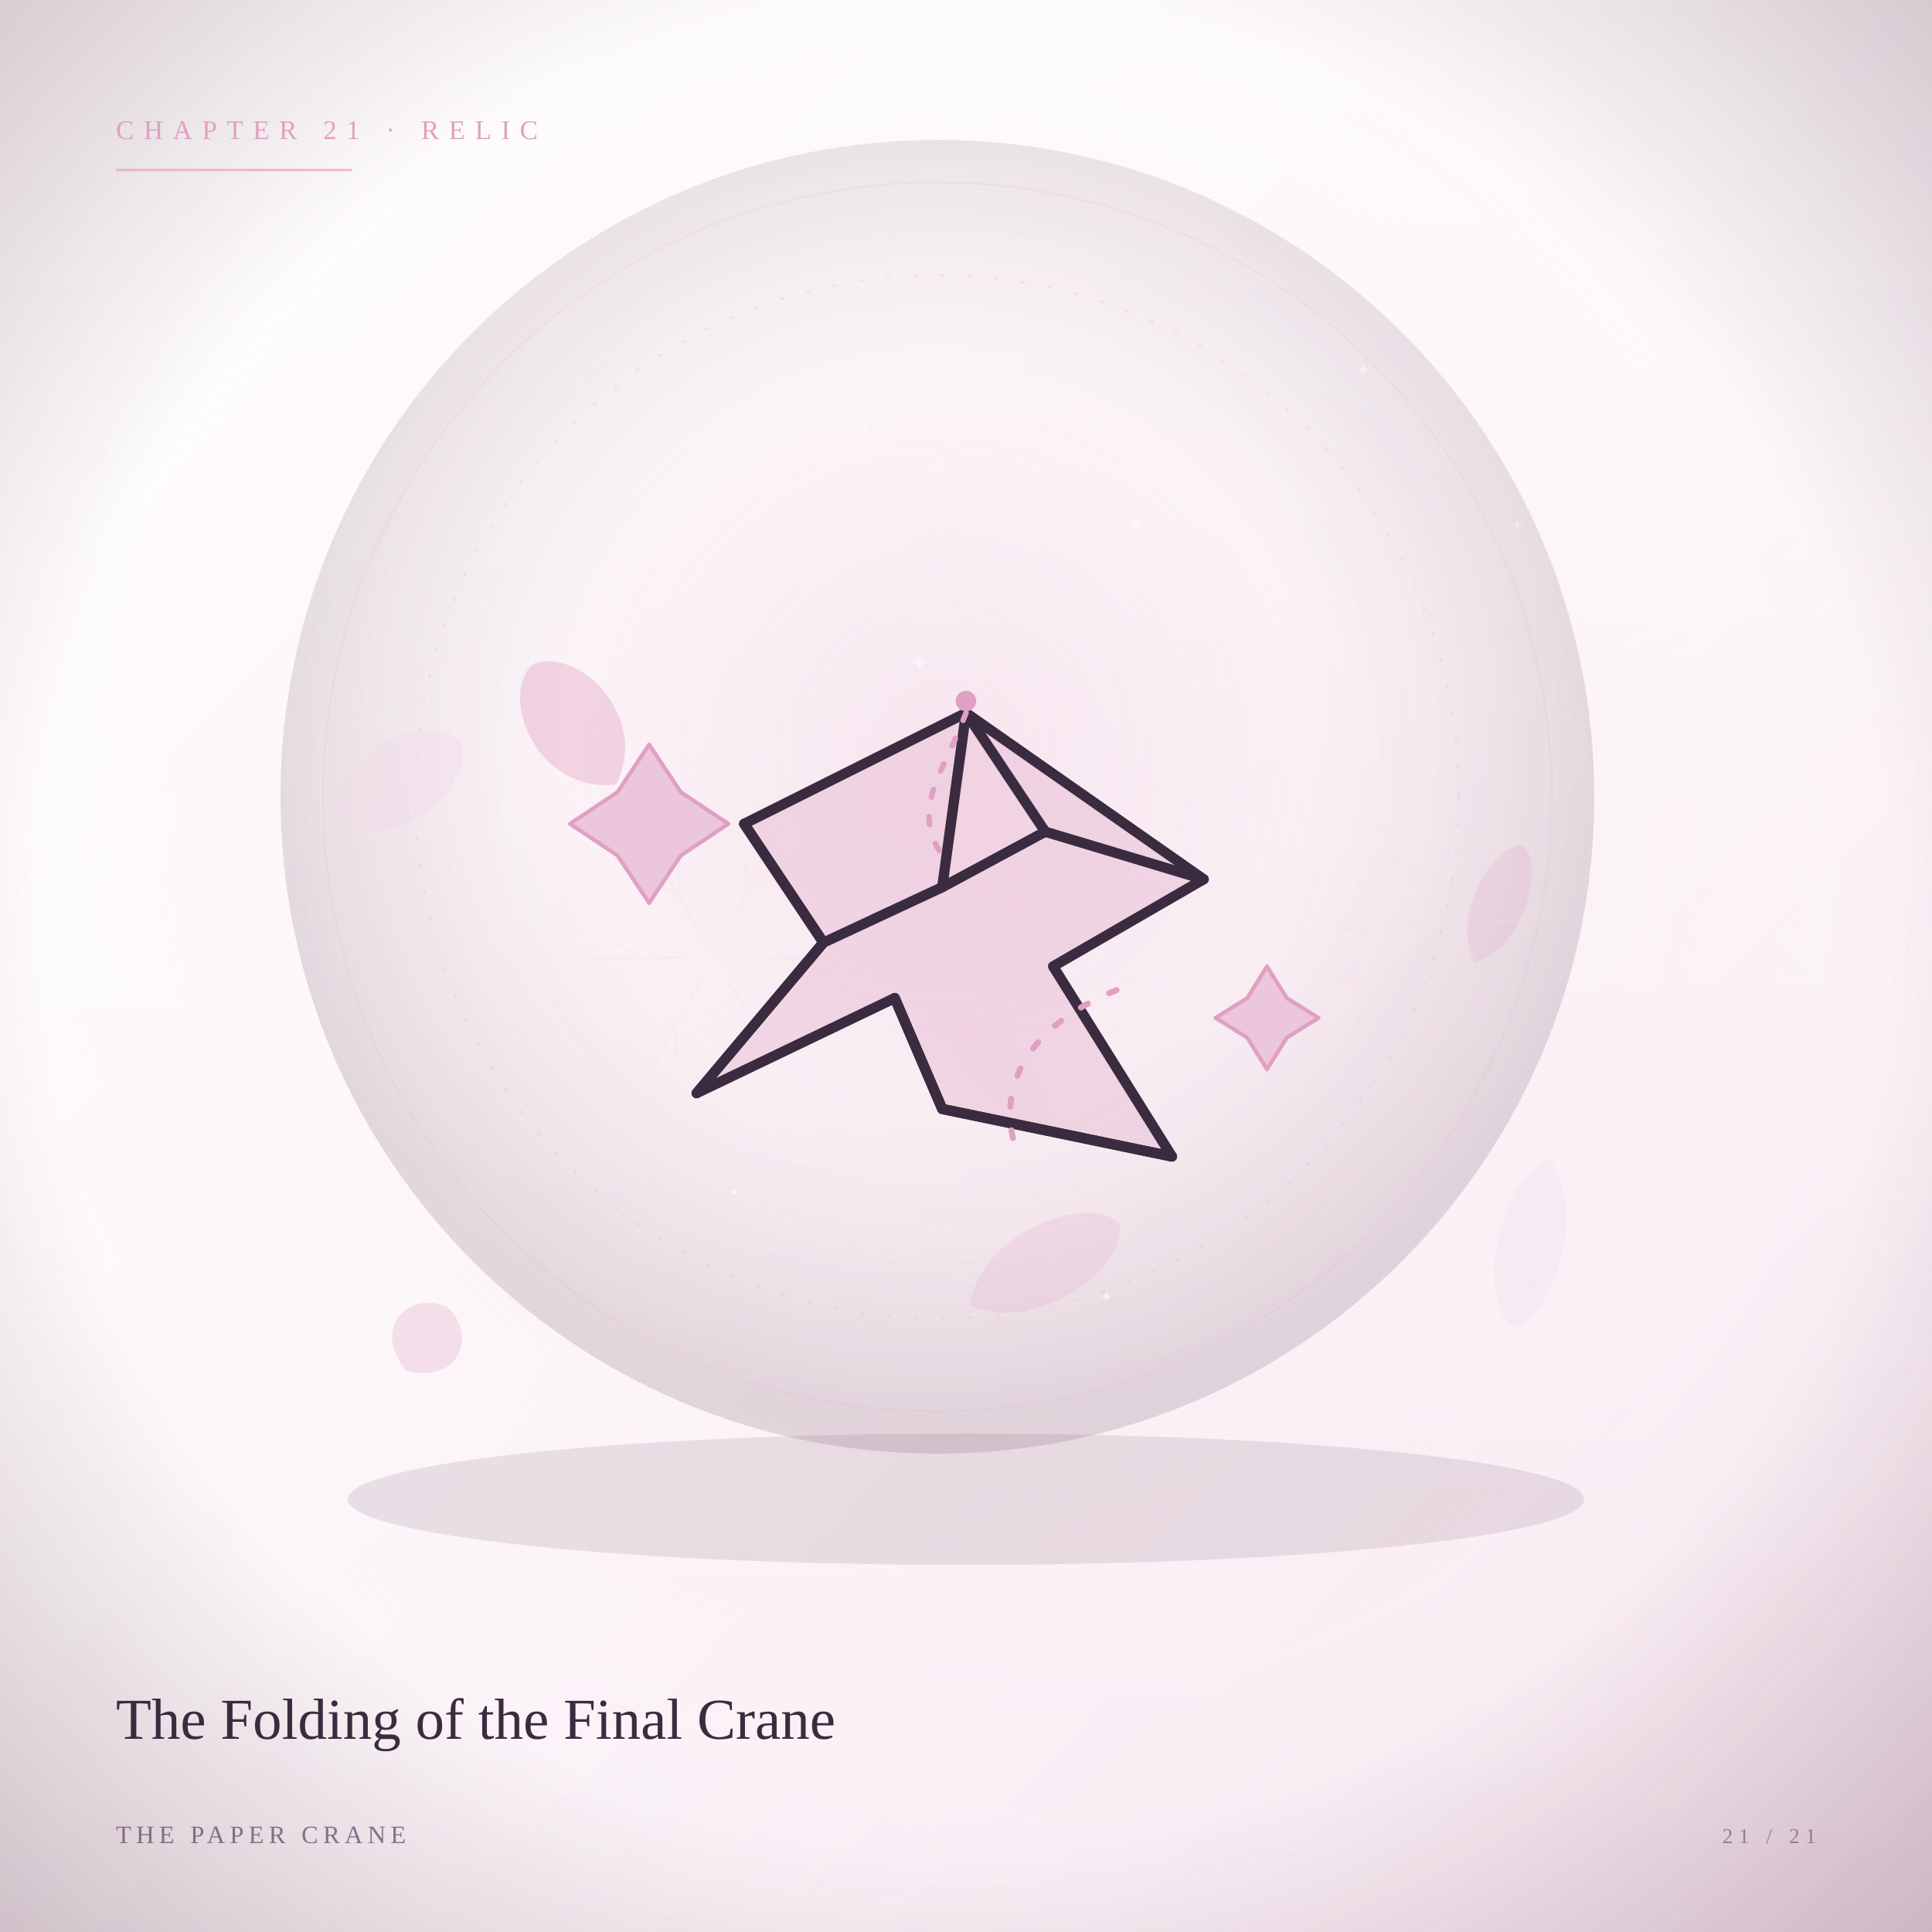
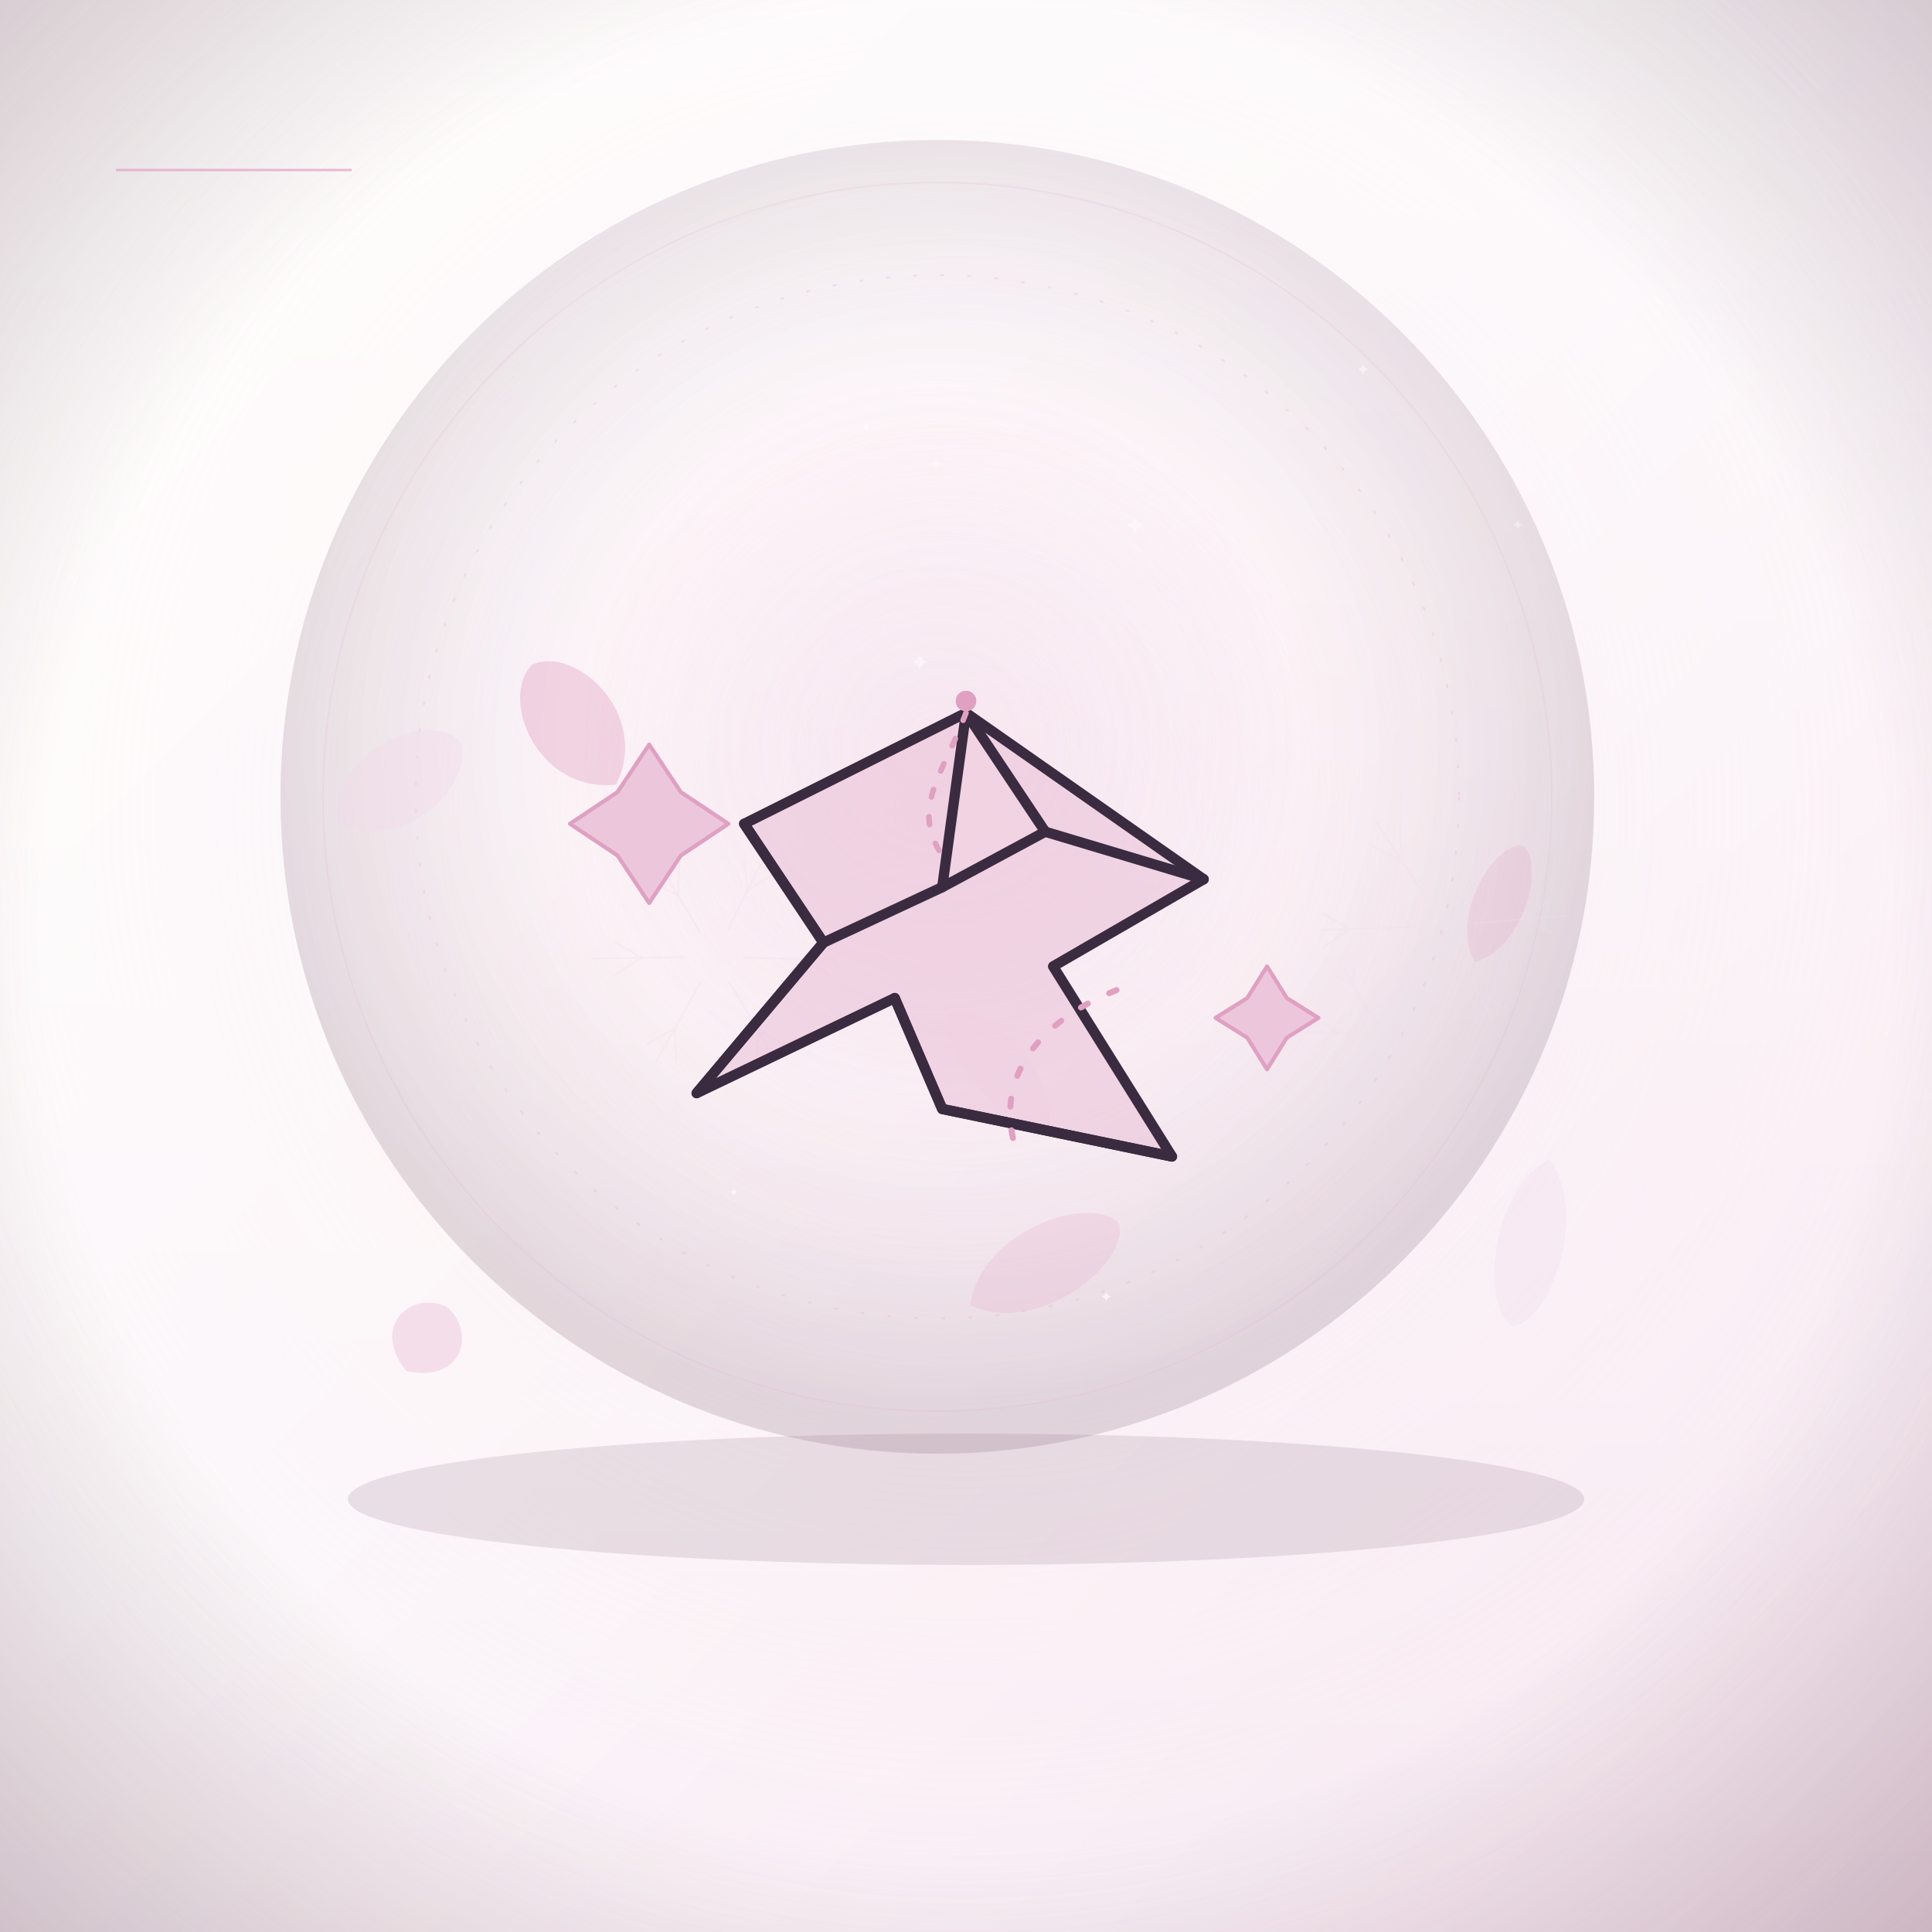
<svg xmlns="http://www.w3.org/2000/svg" viewBox="0 0 1000 1000" width="1000" height="1000" role="img" aria-labelledby="r21-title r21-desc">
  <defs>
    <linearGradient id="r21-bg" x1="0" y1="0" x2="1" y2="1">
      <stop offset="0" stop-color="#FFFDFB" />
      <stop offset="0.48" stop-color="rgb(252, 246, 249)" />
      <stop offset="1" stop-color="rgb(246, 228, 238)" />
    </linearGradient>
    <radialGradient id="r21-halo" cx="50%" cy="42%" r="62%">
      <stop offset="0" stop-color="rgb(240, 208, 225)" stop-opacity="0.7" />
      <stop offset="0.55" stop-color="rgb(249, 236, 243)" stop-opacity="0.24" />
      <stop offset="1" stop-color="rgb(252, 246, 249)" stop-opacity="0" />
    </radialGradient>
    <linearGradient id="r21-accent" x1="0" y1="0" x2="0.9" y2="1">
      <stop offset="0" stop-color="rgb(230, 179, 206)" />
      <stop offset="0.55" stop-color="#E0A0C2" />
      <stop offset="1" stop-color="rgb(184, 131, 159)" />
    </linearGradient>
    <linearGradient id="r21-veil" x1="0" y1="0" x2="0" y2="1">
      <stop offset="0" stop-color="#FFFFFF" stop-opacity="0.88" />
      <stop offset="0.55" stop-color="#FFFFFF" stop-opacity="0.4" />
      <stop offset="1" stop-color="#FFFFFF" stop-opacity="0.08" />
    </linearGradient>
    <radialGradient id="r21-spot" cx="50%" cy="46%" r="52%">
      <stop offset="0" stop-color="rgb(246, 228, 238)" stop-opacity="0.58" />
      <stop offset="0.55" stop-color="rgb(251, 242, 246)" stop-opacity="0.16" />
      <stop offset="1" stop-color="rgb(112, 80, 97)" stop-opacity="0.24" />
    </radialGradient>
    <radialGradient id="r21-vignette" cx="50%" cy="48%" r="72%">
      <stop offset="0" stop-color="rgb(112, 80, 97)" stop-opacity="0" />
      <stop offset="0.66" stop-color="rgb(112, 80, 97)" stop-opacity="0" />
      <stop offset="1" stop-color="rgb(112, 80, 97)" stop-opacity="0.32" />
    </radialGradient>
    <filter id="r21-blur" x="-30%" y="-30%" width="160%" height="160%">
      <feGaussianBlur stdDeviation="26" />
    </filter>
    <filter id="r21-soft" x="-20%" y="-20%" width="140%" height="140%">
      <feGaussianBlur stdDeviation="4" />
    </filter>
    <filter id="r21-shadow" x="-30%" y="-30%" width="160%" height="160%">
      <feDropShadow dx="0" dy="10" stdDeviation="14" flood-color="rgb(101, 72, 87)" flood-opacity="0.22" />
    </filter>
  </defs>
  <rect width="1000" height="1000" fill="url(#r21-bg)" />
  <rect width="1000" height="1000" fill="url(#r21-halo)" />
  <rect width="1000" height="1000" fill="url(#r21-veil)" opacity="0.5" />
  <circle cx="485.17" cy="412.43" r="340" fill="url(#r21-spot)" opacity="0.78" />
  <circle cx="485.17" cy="412.43" r="270" fill="none" stroke="#E0A0C2" stroke-width="1" opacity="0.22" stroke-dasharray="2 12" />
  <circle cx="485.17" cy="412.43" r="318" fill="none" stroke="#E0A0C2" stroke-width="0.8" opacity="0.14" />
  <rect width="1000" height="1000" fill="url(#r21-vignette)" />
  <path d="M0 0 C -35.89 -19.71 -24.2 -71.27 0 -75.82 C 24.2 -71.27 35.89 -19.71 0 0 Z" transform="translate(318.9 406.11) rotate(324.97)" fill="#E0A0C2" opacity="0.389" />
  <path d="M0 0 C -26.83 -22.96 -18.1 -82.99 0 -88.29 C 18.1 -82.99 26.83 -22.96 0 0 Z" transform="translate(801.84 600.07) rotate(192.32)" fill="rgb(243, 217, 231)" opacity="0.299" />
  <path d="M0 0 C -21.3 -16.98 -14.37 -61.39 0 -65.31 C 14.37 -61.39 21.3 -16.98 0 0 Z" transform="translate(763.28 498.02) rotate(22.44)" fill="#E0A0C2" opacity="0.225" />
  <path d="M0 0 C -23.16 -20.32 -15.62 -73.46 0 -78.15 C 15.62 -73.46 23.16 -20.32 0 0 Z" transform="translate(543.21 582.68) rotate(318.79)" fill="rgb(243, 217, 231)" opacity="0.168" />
  <path d="M0 0 C -31.16 -22.85 -21.02 -82.62 0 -87.89 C 21.02 -82.62 31.16 -22.85 0 0 Z" transform="translate(502.17 675.59) rotate(61.2)" fill="#E0A0C2" opacity="0.197" />
  <path d="M0 0 C -33.46 -19.9 -22.57 -71.94 0 -76.53 C 22.57 -71.94 33.46 -19.9 0 0 Z" transform="translate(174.38 426.12) rotate(56.26)" fill="rgb(243, 217, 231)" opacity="0.391" />
  <path d="M0 0 C -28.85 -10.2 -19.46 -36.88 0 -39.24 C 19.46 -36.88 28.85 -10.2 0 0 Z" transform="translate(210.17 709.55) rotate(32.45)" fill="#E0A0C2" opacity="0.283" />
  <g stroke="rgb(243, 219, 232)" stroke-width="1" opacity="0.28" stroke-linecap="round">
    <line x1="385.09" y1="495.57" x2="433.22" y2="496.87" />
    <line x1="416.26" y1="496.41" x2="430.53" y2="488.18" />
    <line x1="416.26" y1="496.41" x2="430.06" y2="505.4" />
    <line x1="377.57" y1="508.27" x2="401.9" y2="549.82" />
    <line x1="392.2" y1="533.26" x2="406.73" y2="541.02" />
    <line x1="392.2" y1="533.26" x2="391.87" y2="549.72" />
    <line x1="362.51" y1="508.44" x2="339.12" y2="550.53" />
    <line x1="349.27" y1="532.26" x2="349.98" y2="548.72" />
    <line x1="349.27" y1="532.26" x2="334.93" y2="540.35" />
    <line x1="354.69" y1="495.39" x2="306.55" y2="496.13" />
    <line x1="332.02" y1="495.74" x2="318.11" y2="504.56" />
    <line x1="332.02" y1="495.74" x2="317.85" y2="487.35" />
    <line x1="362.12" y1="482.09" x2="337.51" y2="440.7" />
    <line x1="351.12" y1="463.58" x2="336.54" y2="455.91" />
    <line x1="351.12" y1="463.58" x2="351.34" y2="447.11" />
    <line x1="376.62" y1="481.52" x2="397.91" y2="438.34" />
    <line x1="386.71" y1="461.05" x2="385.2" y2="444.65" />
    <line x1="386.71" y1="461.05" x2="400.64" y2="452.26" />
  </g>
  <g stroke="rgb(243, 219, 232)" stroke-width="1" opacity="0.28" stroke-linecap="round">
    <line x1="763.14" y1="477.95" x2="811.69" y2="473.92" />
    <line x1="788.81" y1="475.82" x2="802.25" y2="465.96" />
    <line x1="788.81" y1="475.82" x2="803.7" y2="483.33" />
    <line x1="754.7" y1="492.98" x2="776.53" y2="536.54" />
    <line x1="764.74" y1="513" x2="778.89" y2="521.8" />
    <line x1="764.74" y1="513" x2="763.32" y2="529.61" />
    <line x1="739.04" y1="491.87" x2="711.27" y2="531.9" />
    <line x1="721.24" y1="517.52" x2="720.3" y2="534.16" />
    <line x1="721.24" y1="517.52" x2="705.99" y2="524.23" />
    <line x1="732.43" y1="479.75" x2="683.74" y2="481.39" />
    <line x1="698.93" y1="480.88" x2="685.02" y2="490.06" />
    <line x1="698.93" y1="480.88" x2="684.44" y2="472.65" />
    <line x1="739.34" y1="466.38" x2="712.51" y2="425.71" />
    <line x1="725.36" y1="445.19" x2="710.26" y2="438.12" />
    <line x1="725.36" y1="445.19" x2="724.81" y2="428.53" />
    <line x1="755.24" y1="465.76" x2="778.77" y2="423.1" />
    <line x1="766.05" y1="446.16" x2="765.29" y2="429.51" />
    <line x1="766.05" y1="446.16" x2="780.54" y2="437.92" />
  </g>
  <g stroke="rgb(243, 219, 232)" stroke-width="1" opacity="0.28" stroke-linecap="round">
    <line x1="722.96" y1="534.43" x2="751.81" y2="534.68" />
    <line x1="739.1" y1="534.57" x2="747.56" y2="529.49" />
    <line x1="739.1" y1="534.57" x2="747.47" y2="539.8" />
    <line x1="719" y1="541.87" x2="735.31" y2="565.67" />
    <line x1="726.77" y1="553.22" x2="735.79" y2="557.25" />
    <line x1="726.77" y1="553.22" x2="727.28" y2="563.08" />
    <line x1="709.5" y1="542.36" x2="695.74" y2="567.73" />
    <line x1="702.35" y1="555.55" x2="702.87" y2="565.4" />
    <line x1="702.35" y1="555.55" x2="693.8" y2="560.48" />
    <line x1="704.73" y1="534.34" x2="675.88" y2="534.31" />
    <line x1="692.88" y1="534.33" x2="684.46" y2="539.48" />
    <line x1="692.88" y1="534.33" x2="684.47" y2="529.16" />
    <line x1="709.47" y1="526.36" x2="695.63" y2="501.05" />
    <line x1="700.42" y1="509.8" x2="691.86" y2="504.9" />
    <line x1="700.42" y1="509.8" x2="700.91" y2="499.94" />
    <line x1="717.99" y1="526.24" x2="731.11" y2="500.55" />
    <line x1="727.11" y1="508.38" x2="726.34" y2="498.54" />
    <line x1="727.11" y1="508.38" x2="735.53" y2="503.24" />
  </g>
  <path d="M 448.39 219.19 Q 448.71 220.88 450.41 221.2 Q 448.71 221.52 448.39 223.22 Q 448.07 221.52 446.38 221.2 Q 448.07 220.88 448.39 219.19 Z" fill="#FFFFFF" opacity="0.478" />
  <path d="M 656.28 516.74 Q 656.75 519.24 659.26 519.72 Q 656.75 520.2 656.28 522.7 Q 655.8 520.2 653.29 519.72 Q 655.8 519.24 656.28 516.74 Z" fill="#FFFFFF" opacity="0.569" />
  <path d="M 476 338.34 Q 476.69 341.96 480.31 342.65 Q 476.69 343.34 476 346.96 Q 475.31 343.34 471.69 342.65 Q 475.31 341.96 476 338.34 Z" fill="#FFFFFF" opacity="0.437" />
  <path d="M 587.55 267.26 Q 588.26 270.97 591.98 271.68 Q 588.26 272.39 587.55 276.11 Q 586.84 272.39 583.13 271.68 Q 586.84 270.97 587.55 267.26 Z" fill="#FFFFFF" opacity="0.351" />
  <path d="M 705.52 188.18 Q 705.99 190.69 708.51 191.17 Q 705.99 191.65 705.52 194.16 Q 705.04 191.65 702.52 191.17 Q 705.04 190.69 705.52 188.18 Z" fill="#FFFFFF" opacity="0.469" />
  <path d="M 572.61 668.37 Q 573.05 670.64 575.32 671.08 Q 573.05 671.51 572.61 673.78 Q 572.18 671.51 569.91 671.08 Q 572.18 670.64 572.61 668.37 Z" fill="#FFFFFF" opacity="0.613" />
  <path d="M 484.59 237.32 Q 485.05 239.76 487.5 240.22 Q 485.05 240.69 484.59 243.13 Q 484.12 240.69 481.68 240.22 Q 484.12 239.76 484.59 237.32 Z" fill="#FFFFFF" opacity="0.365" />
  <path d="M 379.89 614.87 Q 380.23 616.63 381.98 616.96 Q 380.23 617.3 379.89 619.05 Q 379.56 617.3 377.8 616.96 Q 379.56 616.63 379.89 614.87 Z" fill="#FFFFFF" opacity="0.67" />
  <path d="M 785.65 268.94 Q 786.07 271.14 788.26 271.56 Q 786.07 271.98 785.65 274.17 Q 785.23 271.98 783.03 271.56 Q 785.23 271.14 785.65 268.94 Z" fill="#FFFFFF" opacity="0.364" />
  <ellipse cx="500" cy="776" rx="320" ry="34" fill="rgb(130, 93, 113)" opacity="0.16" />
  <g transform="translate(500 492) scale(2.05)">
    <g stroke="#3B2B40" stroke-width="2.6" stroke-linejoin="round" stroke-linecap="round">
      <polygon points="0,-60 60,-18 22,4 52,52 -6,40 -18,12 -68,36 -36,-2 -56,-32" fill="rgb(233, 189, 212)" fill-opacity="0.5" />
      <path d="M 0,-60 L 20,-30 L -6,-16 Z" fill="rgb(241, 212, 228)" fill-opacity="0.55" />
      <path d="M 60,-18 L 20,-30 M -36,-2 L -6,-16 M -56,-32 L -36,-2 L -68,36 M -18,12 L -6,40 L 52,52" fill="none" />
      <path d="M 0,-60 C -6,-44 -14,-36 -6,-24" fill="none" stroke="#E0A0C2" stroke-width="1.4" stroke-dasharray="2 5" />
      <path d="M 38,10 C 18,18 8,32 12,48" fill="none" stroke="#E0A0C2" stroke-width="1.5" stroke-dasharray="2 6" />
      <circle cx="0" cy="-63" r="2.6" fill="#E0A0C2" stroke="none" />
      <path d="M -80,-52 l 8,12 l 12,8 l -12,8 l -8,12 l -8,-12 l -12,-8 l 12,-8 Z" fill="rgb(236, 198, 218)" stroke="#E0A0C2" stroke-width="1" />
      <path d="M 76,4 l 5,8 l 8,5 l -8,5 l -5,8 l -5,-8 l -8,-5 l 8,-5 Z" fill="rgb(236, 198, 218)" stroke="#E0A0C2" stroke-width="1" />
    </g>
  </g>
  <g>
-     <text x="60" y="72" font-family="Georgia, 'Times New Roman', serif" font-size="14" letter-spacing="5" fill="#E0A0C2">CHAPTER 21 · RELIC</text>
    <line x1="60" y1="88" x2="182" y2="88" stroke="#E0A0C2" stroke-width="1.2" opacity="0.7" />
-     <text x="60" y="900" font-family="Georgia, 'Times New Roman', serif" font-size="30" font-weight="400" fill="#3B2B40" text-anchor="start">The Folding of the Final Crane</text>
-     <text x="60" y="954" font-family="Georgia, 'Times New Roman', serif" font-size="13" letter-spacing="2.5" fill="#5B3F62" fill-opacity="0.7">THE PAPER CRANE</text>
-     <text x="940" y="954" font-family="Georgia, 'Times New Roman', serif" font-size="11" letter-spacing="3" fill="#5B3F62" fill-opacity="0.55" text-anchor="end">21 / 21</text>
  </g>
</svg>
